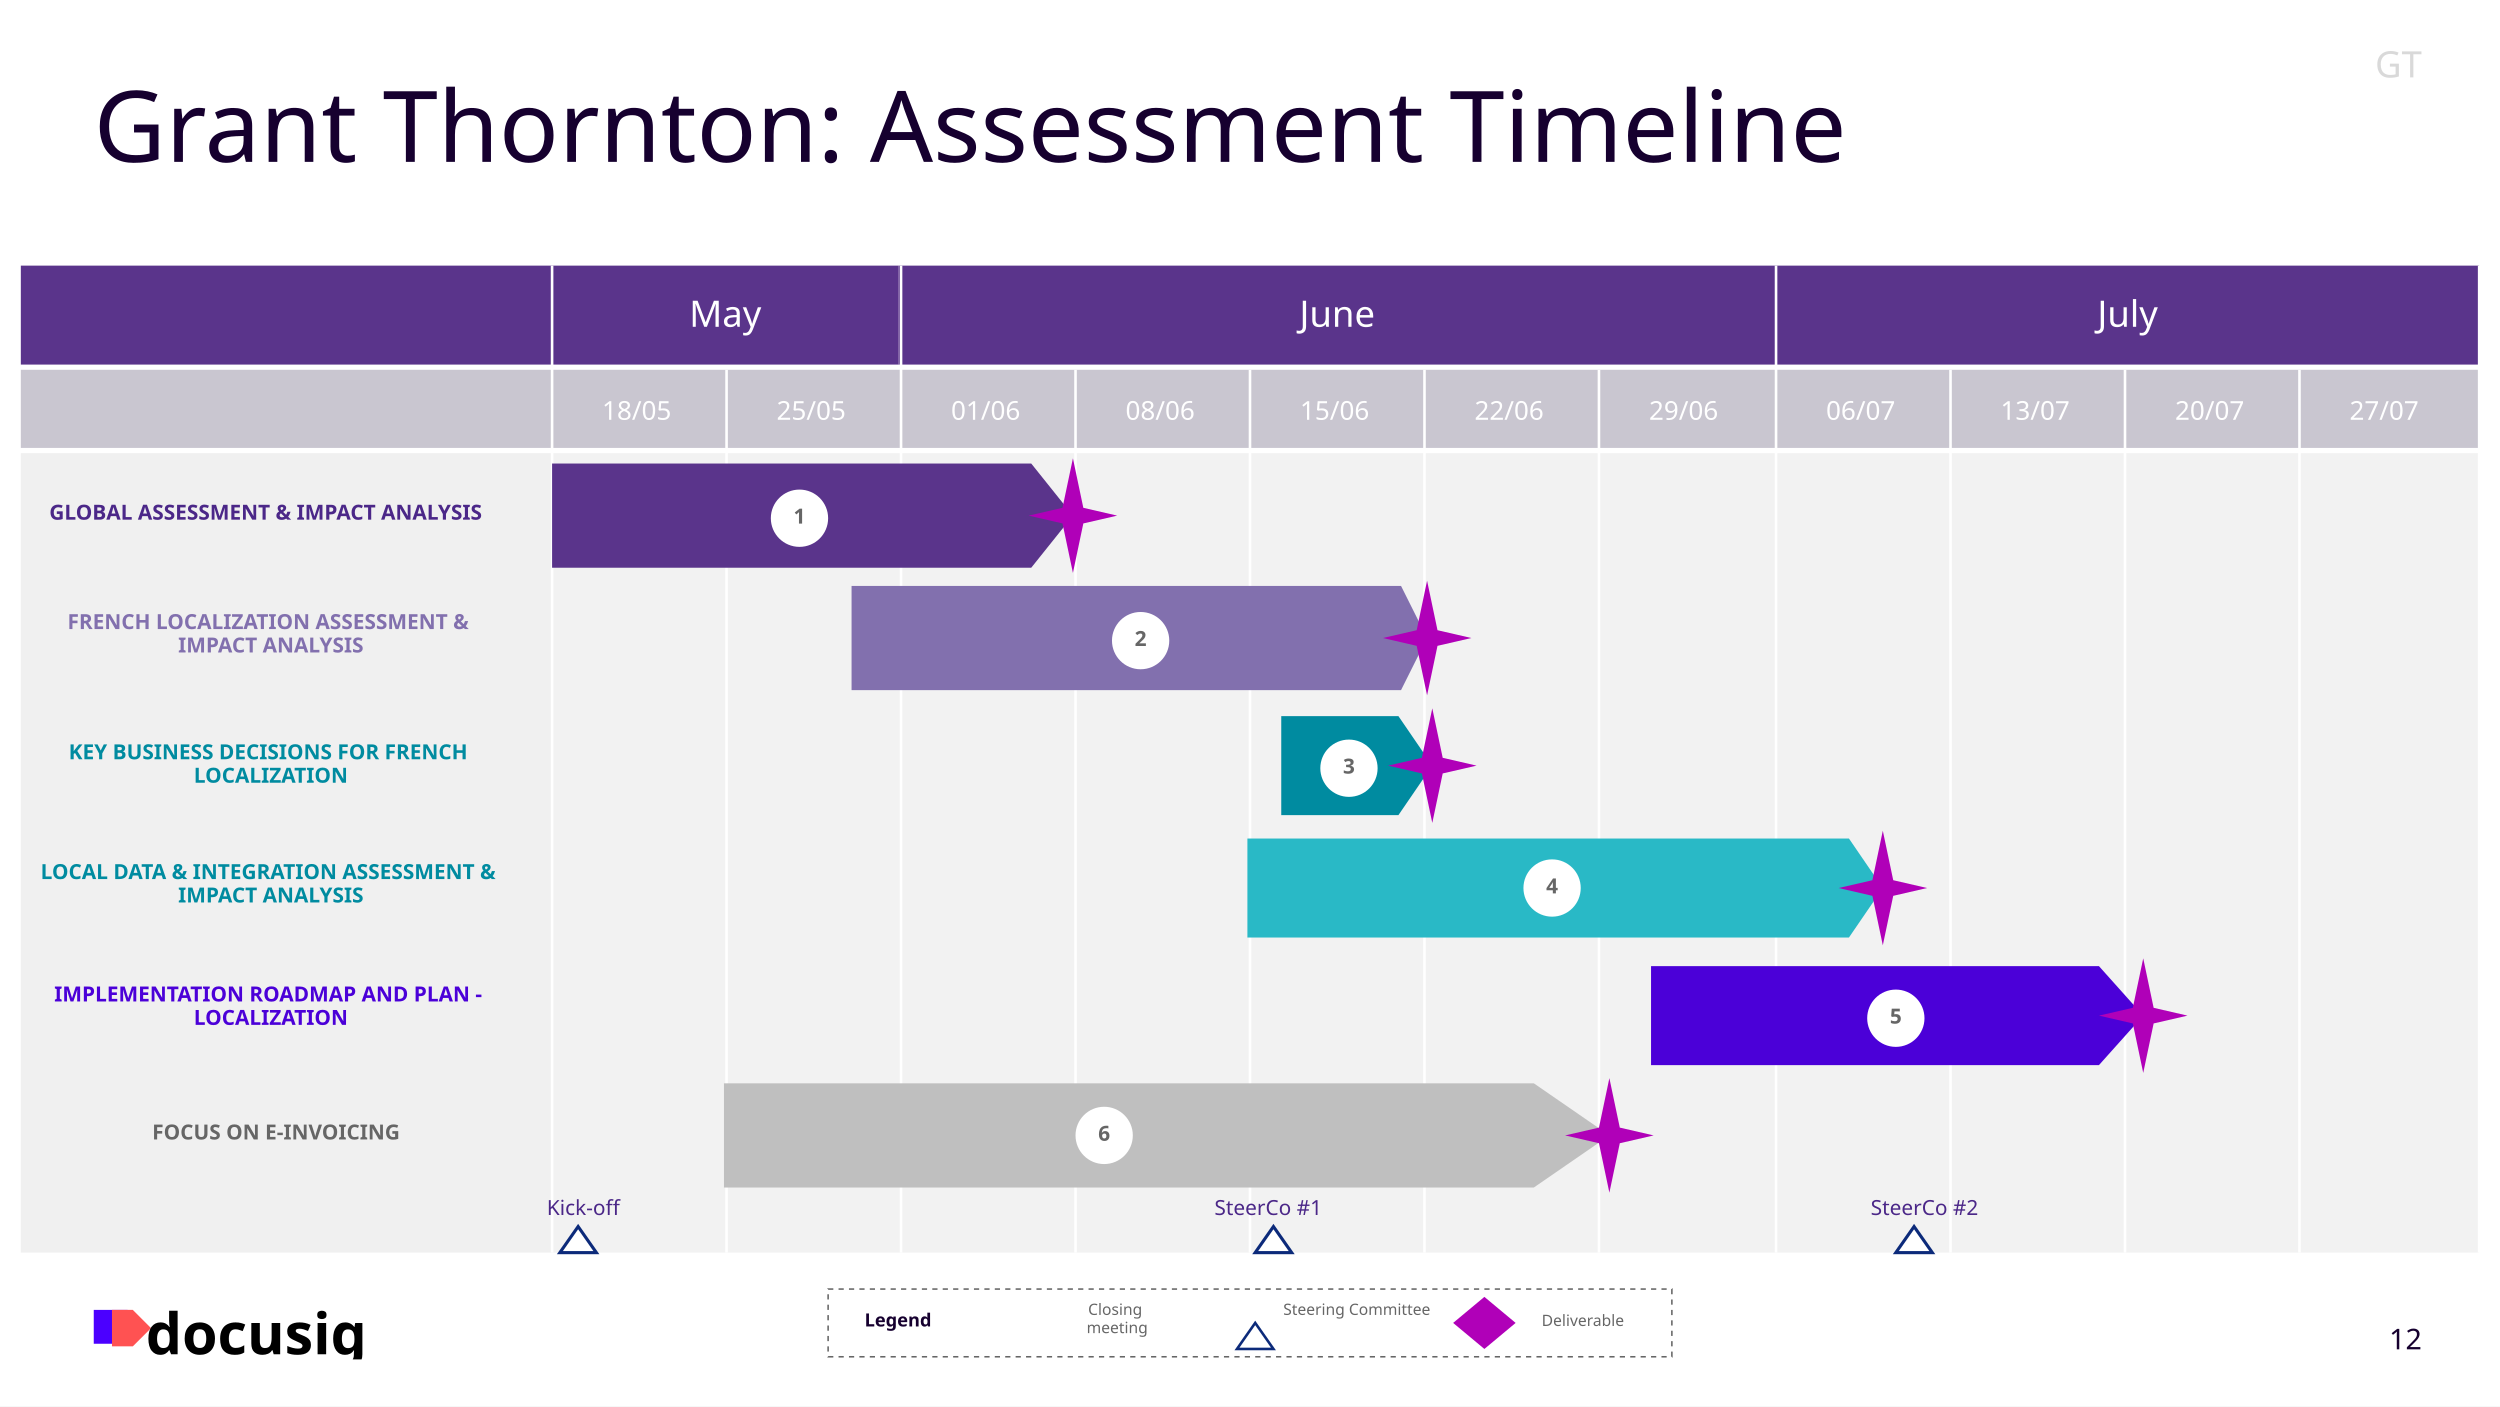
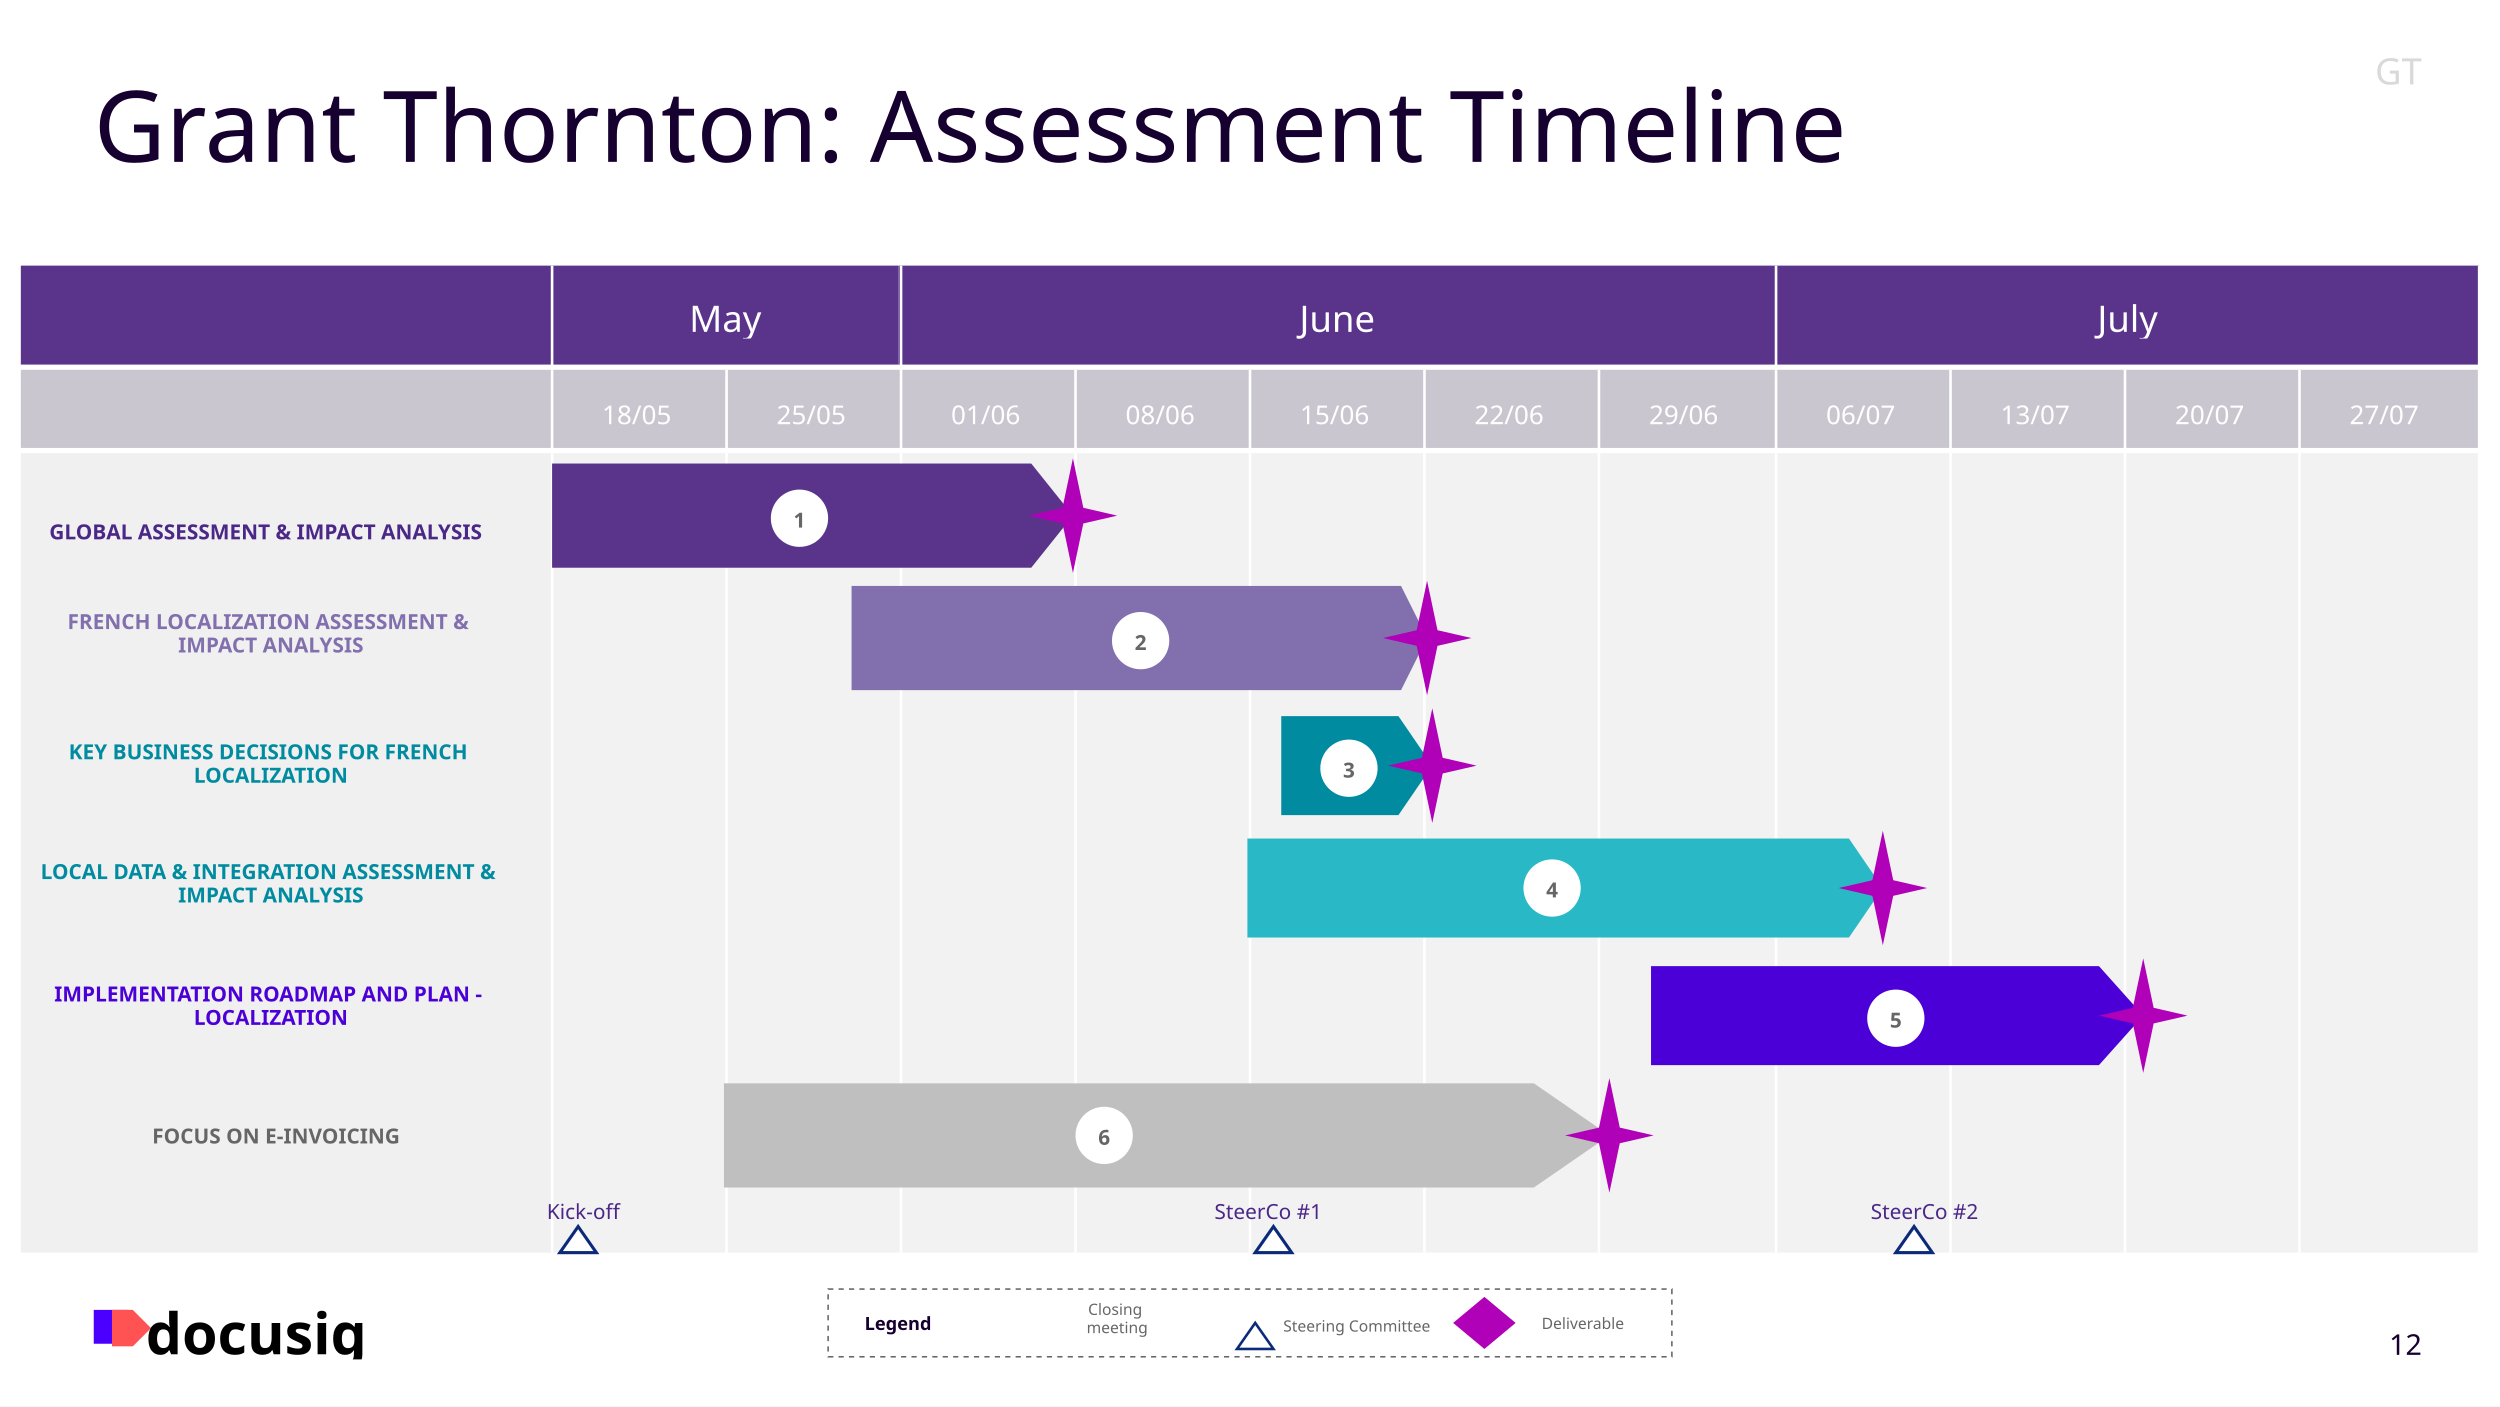
<svg xmlns="http://www.w3.org/2000/svg" width="960" height="540" viewBox="0 0 960 540" xml:lang="en-US">
  <rect width="100%" height="100%" fill="white" />
  <defs>
    <clipPath id="clip39">
      <rect x="412" y="132" width="24" height="14" />
    </clipPath>
    <clipPath id="clip40">
      <rect x="528" y="177" width="24" height="14" />
    </clipPath>
    <clipPath id="clip41">
      <rect x="586" y="222" width="24" height="14" />
    </clipPath>
    <clipPath id="clip42">
      <rect x="644" y="267" width="24" height="14" />
    </clipPath>
    <clipPath id="clip43">
      <rect x="818" y="312" width="24" height="14" />
    </clipPath>
    <clipPath id="clip44">
      <rect x="760" y="357" width="24" height="14" />
    </clipPath>
    <clipPath id="clip45">
      <rect x="212" y="114" width="133" height="16" />
    </clipPath>
    <clipPath id="clip46">
      <rect x="345" y="114" width="337" height="16" />
    </clipPath>
    <clipPath id="clip47">
      <rect x="682" y="114" width="270" height="16" />
    </clipPath>
    <clipPath id="clip48">
      <rect x="56" y="502" width="95" height="20" />
    </clipPath>
  </defs>
  <rect x="0" y="0" width="960" height="540" fill="#FFFFFF" />
  <text y="62.16" text-anchor="start" style="font-family:primary, sans-serif;font-size:38px;fill:#16002F">
    <tspan x="36">Grant Thornton: Assessment Timeline</tspan>
  </text>
-   <text y="29.73" text-anchor="end" style="font-family:primary, sans-serif;font-size:14px;fill:#D9D9D9">
+   <text y="27" text-anchor="end" dominant-baseline="central" style="font-family:primary, sans-serif;font-size:14px;fill:#D9D9D9">
    <tspan x="930">GT</tspan>
  </text>
  <rect x="8" y="86" width="204" height="30" fill="#7A2FB5" />
  <rect x="212" y="86" width="132" height="30" fill="#7A2FB5" />
  <rect x="344" y="86" width="338" height="30" fill="#7A2FB5" />
  <rect x="682" y="86" width="270" height="30" fill="#7A2FB5" />
  <rect x="8" y="118" width="204" height="24" fill="#FFFFFF" />
  <rect x="212" y="118" width="740" height="24" fill="#C9C6D0" />
  <rect x="212" y="142" width="740" height="250" fill="#F2F2F2" />
-   <text y="104.73" text-anchor="middle" style="font-family:primary, sans-serif;font-size:14px;fill:#FFFFFF">
+   <text y="102" text-anchor="middle" dominant-baseline="central" style="font-family:primary, sans-serif;font-size:14px;fill:#FFFFFF">
    <tspan x="295">May</tspan>
  </text>
-   <text y="104.73" text-anchor="middle" style="font-family:primary, sans-serif;font-size:14px;fill:#FFFFFF">
+   <text y="102" text-anchor="middle" dominant-baseline="central" style="font-family:primary, sans-serif;font-size:14px;fill:#FFFFFF">
    <tspan x="510">June</tspan>
  </text>
-   <text y="104.73" text-anchor="middle" style="font-family:primary, sans-serif;font-size:14px;fill:#FFFFFF">
+   <text y="102" text-anchor="middle" dominant-baseline="central" style="font-family:primary, sans-serif;font-size:14px;fill:#FFFFFF">
    <tspan x="780">July</tspan>
  </text>
-   <text y="131.95" text-anchor="middle" style="font-family:primary, sans-serif;font-size:10px;fill:#FFFFFF">
+   <text y="130" text-anchor="middle" dominant-baseline="central" style="font-family:primary, sans-serif;font-size:10px;fill:#FFFFFF">
    <tspan x="253">18/05</tspan>
  </text>
  <line x1="250" y1="142" x2="250" y2="392" stroke="#D9D9D9" stroke-width="0.5" />
-   <text y="131.95" text-anchor="middle" style="font-family:primary, sans-serif;font-size:10px;fill:#FFFFFF">
+   <text y="130" text-anchor="middle" dominant-baseline="central" style="font-family:primary, sans-serif;font-size:10px;fill:#FFFFFF">
    <tspan x="311">25/05</tspan>
  </text>
  <line x1="308" y1="142" x2="308" y2="392" stroke="#D9D9D9" stroke-width="0.5" />
-   <text y="131.95" text-anchor="middle" style="font-family:primary, sans-serif;font-size:10px;fill:#FFFFFF">
+   <text y="130" text-anchor="middle" dominant-baseline="central" style="font-family:primary, sans-serif;font-size:10px;fill:#FFFFFF">
    <tspan x="369">01/06</tspan>
  </text>
  <line x1="366" y1="142" x2="366" y2="392" stroke="#D9D9D9" stroke-width="0.5" />
-   <text y="131.95" text-anchor="middle" style="font-family:primary, sans-serif;font-size:10px;fill:#FFFFFF">
+   <text y="130" text-anchor="middle" dominant-baseline="central" style="font-family:primary, sans-serif;font-size:10px;fill:#FFFFFF">
    <tspan x="427">08/06</tspan>
  </text>
  <line x1="424" y1="142" x2="424" y2="392" stroke="#D9D9D9" stroke-width="0.5" />
-   <text y="131.95" text-anchor="middle" style="font-family:primary, sans-serif;font-size:10px;fill:#FFFFFF">
+   <text y="130" text-anchor="middle" dominant-baseline="central" style="font-family:primary, sans-serif;font-size:10px;fill:#FFFFFF">
    <tspan x="485">15/06</tspan>
  </text>
  <line x1="482" y1="142" x2="482" y2="392" stroke="#D9D9D9" stroke-width="0.5" />
-   <text y="131.95" text-anchor="middle" style="font-family:primary, sans-serif;font-size:10px;fill:#FFFFFF">
+   <text y="130" text-anchor="middle" dominant-baseline="central" style="font-family:primary, sans-serif;font-size:10px;fill:#FFFFFF">
    <tspan x="543">22/06</tspan>
  </text>
  <line x1="540" y1="142" x2="540" y2="392" stroke="#D9D9D9" stroke-width="0.5" />
-   <text y="131.95" text-anchor="middle" style="font-family:primary, sans-serif;font-size:10px;fill:#FFFFFF">
+   <text y="130" text-anchor="middle" dominant-baseline="central" style="font-family:primary, sans-serif;font-size:10px;fill:#FFFFFF">
    <tspan x="601">29/06</tspan>
  </text>
  <line x1="598" y1="142" x2="598" y2="392" stroke="#D9D9D9" stroke-width="0.5" />
-   <text y="131.95" text-anchor="middle" style="font-family:primary, sans-serif;font-size:10px;fill:#FFFFFF">
+   <text y="130" text-anchor="middle" dominant-baseline="central" style="font-family:primary, sans-serif;font-size:10px;fill:#FFFFFF">
    <tspan x="659">06/07</tspan>
  </text>
  <line x1="656" y1="142" x2="656" y2="392" stroke="#D9D9D9" stroke-width="0.5" />
-   <text y="131.95" text-anchor="middle" style="font-family:primary, sans-serif;font-size:10px;fill:#FFFFFF">
+   <text y="130" text-anchor="middle" dominant-baseline="central" style="font-family:primary, sans-serif;font-size:10px;fill:#FFFFFF">
    <tspan x="717">13/07</tspan>
  </text>
  <line x1="714" y1="142" x2="714" y2="392" stroke="#D9D9D9" stroke-width="0.5" />
-   <text y="131.95" text-anchor="middle" style="font-family:primary, sans-serif;font-size:10px;fill:#FFFFFF">
+   <text y="130" text-anchor="middle" dominant-baseline="central" style="font-family:primary, sans-serif;font-size:10px;fill:#FFFFFF">
    <tspan x="775">20/07</tspan>
  </text>
  <line x1="772" y1="142" x2="772" y2="392" stroke="#D9D9D9" stroke-width="0.5" />
-   <text y="131.95" text-anchor="middle" style="font-family:primary, sans-serif;font-size:10px;fill:#FFFFFF">
+   <text y="130" text-anchor="middle" dominant-baseline="central" style="font-family:primary, sans-serif;font-size:10px;fill:#FFFFFF">
    <tspan x="833">27/07</tspan>
  </text>
  <line x1="830" y1="142" x2="830" y2="392" stroke="#D9D9D9" stroke-width="0.5" />
-   <text y="131.56" text-anchor="middle" style="font-family:primary, sans-serif;font-size:8px;fill:#16002F;font-weight:700">
+   <text y="138" text-anchor="middle" dominant-baseline="central" style="font-family:primary, sans-serif;font-size:8px;fill:#16002F;font-weight:700">
    <tspan x="130">GLOBAL ASSESSMENT &amp; IMPACT ANALYSIS</tspan>
  </text>
  <line x1="225" y1="141" x2="900" y2="141" stroke="#D9D9D9" stroke-width="0.7" />
  <rect x="298" y="135" width="116" height="12" rx="6" fill="#7A2FB5" />
  <ellipse cx="424" cy="139" rx="12" ry="12" fill="#FFFFFF" stroke="#D9D9D9" stroke-width="1" />
  <g clip-path="url(#clip39)">
-     <text y="142.66" text-anchor="middle" style="font-family:primary, sans-serif;font-size:13px;fill:#7A2FB5;font-weight:700">
+     <text y="139" text-anchor="middle" dominant-baseline="central" style="font-family:primary, sans-serif;font-size:13px;fill:#7A2FB5;font-weight:700">
      <tspan x="424">1</tspan>
    </text>
  </g>
  <text y="176.56" text-anchor="middle" style="font-family:primary, sans-serif;font-size:8px;fill:#16002F;font-weight:700">
    <tspan x="130">FRENCH LOCALIZATION ASSESSMENT &amp; IMPACT</tspan>
    <tspan x="130" dy="10">ANALYSIS</tspan>
  </text>
  <line x1="225" y1="186" x2="900" y2="186" stroke="#D9D9D9" stroke-width="0.7" />
  <rect x="414" y="180" width="116" height="12" rx="6" fill="#8270AE" />
  <ellipse cx="540" cy="184" rx="12" ry="12" fill="#FFFFFF" stroke="#D9D9D9" stroke-width="1" />
  <g clip-path="url(#clip40)">
-     <text y="187.66" text-anchor="middle" style="font-family:primary, sans-serif;font-size:13px;fill:#7A2FB5;font-weight:700">
+     <text y="184" text-anchor="middle" dominant-baseline="central" style="font-family:primary, sans-serif;font-size:13px;fill:#7A2FB5;font-weight:700">
      <tspan x="540">2</tspan>
    </text>
  </g>
  <text y="221.56" text-anchor="middle" style="font-family:primary, sans-serif;font-size:8px;fill:#16002F;font-weight:700">
    <tspan x="130">KEY BUSINESS DECISIONS FOR FRENCH</tspan>
    <tspan x="130" dy="10">LOCALIZATION</tspan>
  </text>
  <line x1="225" y1="231" x2="900" y2="231" stroke="#D9D9D9" stroke-width="0.7" />
  <rect x="530" y="225" width="58" height="12" rx="6" fill="#008BA0" />
  <ellipse cx="598" cy="229" rx="12" ry="12" fill="#FFFFFF" stroke="#D9D9D9" stroke-width="1" />
  <g clip-path="url(#clip41)">
-     <text y="232.66" text-anchor="middle" style="font-family:primary, sans-serif;font-size:13px;fill:#7A2FB5;font-weight:700">
+     <text y="229" text-anchor="middle" dominant-baseline="central" style="font-family:primary, sans-serif;font-size:13px;fill:#7A2FB5;font-weight:700">
      <tspan x="598">3</tspan>
    </text>
  </g>
  <text y="266.56" text-anchor="middle" style="font-family:primary, sans-serif;font-size:8px;fill:#16002F;font-weight:700">
    <tspan x="130">LOCAL DATA &amp; INTEGRATION ASSESSMENT &amp;</tspan>
    <tspan x="130" dy="10">IMPACT ANALYSIS</tspan>
  </text>
  <line x1="225" y1="276" x2="900" y2="276" stroke="#D9D9D9" stroke-width="0.7" />
  <rect x="588" y="270" width="58" height="12" rx="6" fill="#29B9C6" />
  <ellipse cx="656" cy="274" rx="12" ry="12" fill="#FFFFFF" stroke="#D9D9D9" stroke-width="1" />
  <g clip-path="url(#clip42)">
-     <text y="277.66" text-anchor="middle" style="font-family:primary, sans-serif;font-size:13px;fill:#7A2FB5;font-weight:700">
+     <text y="274" text-anchor="middle" dominant-baseline="central" style="font-family:primary, sans-serif;font-size:13px;fill:#7A2FB5;font-weight:700">
      <tspan x="656">4</tspan>
    </text>
  </g>
  <text y="311.56" text-anchor="middle" style="font-family:primary, sans-serif;font-size:8px;fill:#16002F;font-weight:700">
    <tspan x="130">IMPLEMENTATION ROADMAP AND PLAN -</tspan>
    <tspan x="130" dy="10">LOCALIZATION</tspan>
  </text>
  <line x1="225" y1="321" x2="900" y2="321" stroke="#D9D9D9" stroke-width="0.7" />
  <rect x="704" y="315" width="116" height="12" rx="6" fill="#4B00D8" />
  <ellipse cx="830" cy="319" rx="12" ry="12" fill="#FFFFFF" stroke="#D9D9D9" stroke-width="1" />
  <g clip-path="url(#clip43)">
-     <text y="322.66" text-anchor="middle" style="font-family:primary, sans-serif;font-size:13px;fill:#7A2FB5;font-weight:700">
+     <text y="319" text-anchor="middle" dominant-baseline="central" style="font-family:primary, sans-serif;font-size:13px;fill:#7A2FB5;font-weight:700">
      <tspan x="830">5</tspan>
    </text>
  </g>
-   <text y="356.56" text-anchor="middle" style="font-family:primary, sans-serif;font-size:8px;fill:#16002F;font-weight:700">
+   <text y="363" text-anchor="middle" dominant-baseline="central" style="font-family:primary, sans-serif;font-size:8px;fill:#16002F;font-weight:700">
    <tspan x="130">FOCUS ON E-INVOICING</tspan>
  </text>
  <line x1="225" y1="366" x2="900" y2="366" stroke="#D9D9D9" stroke-width="0.7" />
  <rect x="414" y="360" width="348" height="12" rx="6" fill="#BFBFBF" />
  <ellipse cx="772" cy="364" rx="12" ry="12" fill="#FFFFFF" stroke="#D9D9D9" stroke-width="1" />
  <g clip-path="url(#clip44)">
-     <text y="367.66" text-anchor="middle" style="font-family:primary, sans-serif;font-size:13px;fill:#7A2FB5;font-weight:700">
+     <text y="364" text-anchor="middle" dominant-baseline="central" style="font-family:primary, sans-serif;font-size:13px;fill:#7A2FB5;font-weight:700">
      <tspan x="772">6</tspan>
    </text>
  </g>
  <text y="418.56" text-anchor="start" style="font-family:primary, sans-serif;font-size:8px;fill:#16002F">
    <tspan x="175">Kick-off</tspan>
  </text>
  <text y="418.56" text-anchor="start" style="font-family:primary, sans-serif;font-size:8px;fill:#16002F">
    <tspan x="365">SteerCo #1</tspan>
  </text>
  <text y="418.56" text-anchor="start" style="font-family:primary, sans-serif;font-size:8px;fill:#16002F">
    <tspan x="655">SteerCo #2</tspan>
  </text>
  <ellipse cx="357" cy="457" rx="7" ry="7" fill="#EEE7FF" />
  <text y="450.56" text-anchor="start" style="font-family:primary, sans-serif;font-size:8px;fill:#16002F">
    <tspan x="370">Closing</tspan>
    <tspan x="370" dy="10">meeting</tspan>
  </text>
  <ellipse cx="462" cy="457" rx="7" ry="7" fill="#D9D9D9" />
  <text y="450.56" text-anchor="start" style="font-family:primary, sans-serif;font-size:8px;fill:#16002F">
    <tspan x="475">Steering</tspan>
    <tspan x="475" dy="10">Committee</tspan>
  </text>
  <rect x="580" y="454" width="36" height="6" rx="3" fill="#EEE7FF" />
  <text y="453.56" text-anchor="start" style="font-family:primary, sans-serif;font-size:8px;fill:#16002F">
    <tspan x="625">Deliverable</tspan>
  </text>
  <rect x="0" y="84" width="960" height="392" fill="#FFFFFF" />
  <rect x="6" y="86" width="170" height="30" fill="#7A2FB5" />
  <rect x="176" y="86" width="114" height="30" fill="#7A2FB5" />
  <rect x="290" y="86" width="282" height="30" fill="#7A2FB5" />
  <rect x="572" y="86" width="222" height="30" fill="#7A2FB5" />
  <rect x="6" y="118" width="170" height="24" fill="#C9C6D0" />
  <rect x="176" y="118" width="618" height="24" fill="#C9C6D0" />
  <rect x="6" y="143" width="170" height="258" fill="#F0F0F0" />
  <rect x="176" y="143" width="618" height="258" fill="#F2F2F2" />
-   <text y="104.34" text-anchor="middle" style="font-family:primary, sans-serif;font-size:12px;fill:#FFFFFF">
+   <text y="102" text-anchor="middle" dominant-baseline="central" style="font-family:primary, sans-serif;font-size:12px;fill:#FFFFFF">
    <tspan x="233">May</tspan>
  </text>
-   <text y="104.34" text-anchor="middle" style="font-family:primary, sans-serif;font-size:12px;fill:#FFFFFF">
+   <text y="102" text-anchor="middle" dominant-baseline="central" style="font-family:primary, sans-serif;font-size:12px;fill:#FFFFFF">
    <tspan x="431">June</tspan>
  </text>
-   <text y="104.34" text-anchor="middle" style="font-family:primary, sans-serif;font-size:12px;fill:#FFFFFF">
+   <text y="102" text-anchor="middle" dominant-baseline="central" style="font-family:primary, sans-serif;font-size:12px;fill:#FFFFFF">
    <tspan x="683">July</tspan>
  </text>
-   <text y="131.56" text-anchor="start" style="font-family:primary, sans-serif;font-size:8px;fill:#FFFFFF">
+   <text y="130" text-anchor="start" dominant-baseline="central" style="font-family:primary, sans-serif;font-size:8px;fill:#FFFFFF">
    <tspan x="184">18/05 25/05 01/06 08/06 15/06 22/06 29/06 06/07 13/07 20/07 27/07</tspan>
  </text>
  <line x1="176" y1="118" x2="176" y2="401" stroke="#FFFFFF" stroke-width="1" />
  <line x1="232" y1="118" x2="232" y2="401" stroke="#FFFFFF" stroke-width="1" />
  <line x1="288" y1="118" x2="288" y2="401" stroke="#FFFFFF" stroke-width="1" />
  <line x1="344" y1="118" x2="344" y2="401" stroke="#FFFFFF" stroke-width="1" />
  <line x1="400" y1="118" x2="400" y2="401" stroke="#FFFFFF" stroke-width="1" />
  <line x1="456" y1="118" x2="456" y2="401" stroke="#FFFFFF" stroke-width="1" />
  <line x1="512" y1="118" x2="512" y2="401" stroke="#FFFFFF" stroke-width="1" />
  <line x1="568" y1="118" x2="568" y2="401" stroke="#FFFFFF" stroke-width="1" />
  <line x1="624" y1="118" x2="624" y2="401" stroke="#FFFFFF" stroke-width="1" />
  <line x1="680" y1="118" x2="680" y2="401" stroke="#FFFFFF" stroke-width="1" />
  <line x1="736" y1="118" x2="736" y2="401" stroke="#FFFFFF" stroke-width="1" />
  <line x1="794" y1="118" x2="794" y2="401" stroke="#FFFFFF" stroke-width="1" />
  <text y="159.74" text-anchor="middle" style="font-family:primary, sans-serif;font-size:7px;fill:#4B2788;font-weight:700">
    <tspan x="89">GLOBAL ASSESSMENT &amp; IMPACT</tspan>
    <tspan x="89" dy="9">ANALYSIS</tspan>
  </text>
  <text y="199.74" text-anchor="middle" style="font-family:primary, sans-serif;font-size:7px;fill:#8270AE;font-weight:700">
    <tspan x="89">FRENCH LOCALIZATION ASSESSMENT &amp;</tspan>
    <tspan x="89" dy="9">IMPACT ANALYSIS</tspan>
  </text>
  <text y="239.74" text-anchor="middle" style="font-family:primary, sans-serif;font-size:7px;fill:#008BA0;font-weight:700">
    <tspan x="89">KEY BUSINESS DECISIONS FOR FRENCH</tspan>
    <tspan x="89" dy="9">LOCALIZATION</tspan>
  </text>
  <text y="279.74" text-anchor="middle" style="font-family:primary, sans-serif;font-size:7px;fill:#0097A9;font-weight:700">
    <tspan x="89">LOCAL DATA &amp; INTEGRATION ASSESSMENT &amp;</tspan>
    <tspan x="89" dy="9">IMPACT ANALYSIS</tspan>
  </text>
  <text y="319.74" text-anchor="middle" style="font-family:primary, sans-serif;font-size:7px;fill:#4B00D8;font-weight:700">
    <tspan x="89">IMPLEMENTATION ROADMAP AND PLAN -</tspan>
    <tspan x="89" dy="9">LOCALIZATION</tspan>
  </text>
-   <text y="367.365" text-anchor="middle" style="font-family:primary, sans-serif;font-size:7px;fill:#666666;font-weight:700">
+   <text y="366" text-anchor="middle" dominant-baseline="central" style="font-family:primary, sans-serif;font-size:7px;fill:#666666;font-weight:700">
    <tspan x="90">FOCUS ON E-INVOICING</tspan>
  </text>
  <rect x="178" y="150" width="166" height="28" fill="#7A2FB5" />
  <rect x="274" y="189" width="176" height="30" fill="#8270AE" />
  <rect x="409" y="231" width="49" height="26" rx="1" fill="#008BA0" />
  <path d="M400,270 L590,270 L604,285 L590,300 L400,300 Z" fill="#29B9C6" />
  <path d="M530,310 L684,310 L692,326 L684,342 L530,342 Z" fill="#4B00D8" />
  <path d="M232,350 L490,350 L516,366 L490,382 L232,382 Z" fill="#BFBFBF" />
  <ellipse cx="255" cy="168" rx="9" ry="9" fill="#FFFFFF" />
-   <text y="169.56" text-anchor="middle" style="font-family:primary, sans-serif;font-size:8px;fill:#666666;font-weight:700">
+   <text y="168" text-anchor="middle" dominant-baseline="central" style="font-family:primary, sans-serif;font-size:8px;fill:#666666;font-weight:700">
    <tspan x="255">1</tspan>
  </text>
  <ellipse cx="364" cy="207" rx="9" ry="9" fill="#FFFFFF" />
-   <text y="208.56" text-anchor="middle" style="font-family:primary, sans-serif;font-size:8px;fill:#666666;font-weight:700">
+   <text y="207" text-anchor="middle" dominant-baseline="central" style="font-family:primary, sans-serif;font-size:8px;fill:#666666;font-weight:700">
    <tspan x="364">2</tspan>
  </text>
  <ellipse cx="432" cy="248" rx="9" ry="9" fill="#FFFFFF" />
-   <text y="249.56" text-anchor="middle" style="font-family:primary, sans-serif;font-size:8px;fill:#666666;font-weight:700">
+   <text y="248" text-anchor="middle" dominant-baseline="central" style="font-family:primary, sans-serif;font-size:8px;fill:#666666;font-weight:700">
    <tspan x="432">3</tspan>
  </text>
  <ellipse cx="497" cy="288" rx="9" ry="9" fill="#FFFFFF" />
-   <text y="289.56" text-anchor="middle" style="font-family:primary, sans-serif;font-size:8px;fill:#666666;font-weight:700">
+   <text y="288" text-anchor="middle" dominant-baseline="central" style="font-family:primary, sans-serif;font-size:8px;fill:#666666;font-weight:700">
    <tspan x="497">4</tspan>
  </text>
  <ellipse cx="607" cy="327" rx="9" ry="9" fill="#FFFFFF" />
-   <text y="328.56" text-anchor="middle" style="font-family:primary, sans-serif;font-size:8px;fill:#666666;font-weight:700">
+   <text y="327" text-anchor="middle" dominant-baseline="central" style="font-family:primary, sans-serif;font-size:8px;fill:#666666;font-weight:700">
    <tspan x="607">5</tspan>
  </text>
  <ellipse cx="354" cy="367" rx="9" ry="9" fill="#FFFFFF" />
-   <text y="368.56" text-anchor="middle" style="font-family:primary, sans-serif;font-size:8px;fill:#666666;font-weight:700">
+   <text y="367" text-anchor="middle" dominant-baseline="central" style="font-family:primary, sans-serif;font-size:8px;fill:#666666;font-weight:700">
    <tspan x="354">6</tspan>
  </text>
  <line x1="344" y1="138" x2="344" y2="178" stroke="#B000B8" stroke-width="1.2" />
  <line x1="456" y1="182" x2="456" y2="219" stroke="#B000B8" stroke-width="1.2" />
  <line x1="458" y1="224" x2="458" y2="259" stroke="#B000B8" stroke-width="1.2" />
  <line x1="602" y1="263" x2="602" y2="302" stroke="#B000B8" stroke-width="1.2" />
  <line x1="686" y1="304" x2="686" y2="343" stroke="#B000B8" stroke-width="1.2" />
  <line x1="516" y1="343" x2="516" y2="383" stroke="#B000B8" stroke-width="1.2" />
-   <text y="391.365" text-anchor="middle" style="font-family:primary, sans-serif;font-size:7px;fill:#7A2FB5">
+   <text y="390" text-anchor="middle" dominant-baseline="central" style="font-family:primary, sans-serif;font-size:7px;fill:#7A2FB5">
    <tspan x="197">Kick-off</tspan>
  </text>
-   <text y="391.365" text-anchor="middle" style="font-family:primary, sans-serif;font-size:7px;fill:#7A2FB5">
+   <text y="390" text-anchor="middle" dominant-baseline="central" style="font-family:primary, sans-serif;font-size:7px;fill:#7A2FB5">
    <tspan x="417">SteerCo #1</tspan>
  </text>
-   <text y="391.365" text-anchor="middle" style="font-family:primary, sans-serif;font-size:7px;fill:#7A2FB5">
+   <text y="390" text-anchor="middle" dominant-baseline="central" style="font-family:primary, sans-serif;font-size:7px;fill:#7A2FB5">
    <tspan x="617">SteerCo #2</tspan>
  </text>
  <path d="M181,397 L187,407 L175,407 Z" fill="#FFFFFF" stroke="#7A2FB5" stroke-width="1" />
  <path d="M400,397 L406,407 L394,407 Z" fill="#FFFFFF" stroke="#7A2FB5" stroke-width="1" />
  <path d="M608,397 L614,407 L602,407 Z" fill="#FFFFFF" stroke="#7A2FB5" stroke-width="1" />
  <rect x="265" y="412" width="274" height="22" fill="#FFFFFF" stroke="#666666" stroke-width="0.5" stroke-dasharray="2 2" />
-   <text y="424.365" text-anchor="start" style="font-family:primary, sans-serif;font-size:7px;fill:#16002F;font-weight:700">
+   <text y="423" text-anchor="start" dominant-baseline="central" style="font-family:primary, sans-serif;font-size:7px;fill:#16002F;font-weight:700">
    <tspan x="282">Legend</tspan>
  </text>
  <text y="418.92" text-anchor="middle" style="font-family:primary, sans-serif;font-size:6px;fill:#666666">
    <tspan x="367.5">Closing</tspan>
    <tspan x="367.5" dy="7">meeting</tspan>
  </text>
  <path d="M400,421 L405,429 L395,429 Z" fill="#FFFFFF" stroke="#7A2FB5" stroke-width="1" />
  <text y="418.92" text-anchor="middle" style="font-family:primary, sans-serif;font-size:6px;fill:#666666">
    <tspan x="437.5">Steering</tspan>
    <tspan x="437.5" dy="7">Committee</tspan>
  </text>
-   <text y="424.17" text-anchor="start" style="font-family:primary, sans-serif;font-size:6px;fill:#666666">
+   <text y="423" text-anchor="start" dominant-baseline="central" style="font-family:primary, sans-serif;font-size:6px;fill:#666666">
    <tspan x="490">Deliverable</tspan>
  </text>
  <rect x="176" y="118" width="618" height="24" fill="#C9C6D0" />
-   <text y="132.365" text-anchor="middle" style="font-family:primary, sans-serif;font-size:7px;fill:#FFFFFF">
+   <text y="131" text-anchor="middle" dominant-baseline="central" style="font-family:primary, sans-serif;font-size:7px;fill:#FFFFFF">
    <tspan x="203">18/05</tspan>
  </text>
-   <text y="132.365" text-anchor="middle" style="font-family:primary, sans-serif;font-size:7px;fill:#FFFFFF">
+   <text y="131" text-anchor="middle" dominant-baseline="central" style="font-family:primary, sans-serif;font-size:7px;fill:#FFFFFF">
    <tspan x="259">25/05</tspan>
  </text>
-   <text y="132.365" text-anchor="middle" style="font-family:primary, sans-serif;font-size:7px;fill:#FFFFFF">
+   <text y="131" text-anchor="middle" dominant-baseline="central" style="font-family:primary, sans-serif;font-size:7px;fill:#FFFFFF">
    <tspan x="315">01/06</tspan>
  </text>
-   <text y="132.365" text-anchor="middle" style="font-family:primary, sans-serif;font-size:7px;fill:#FFFFFF">
+   <text y="131" text-anchor="middle" dominant-baseline="central" style="font-family:primary, sans-serif;font-size:7px;fill:#FFFFFF">
    <tspan x="371">08/06</tspan>
  </text>
-   <text y="132.365" text-anchor="middle" style="font-family:primary, sans-serif;font-size:7px;fill:#FFFFFF">
+   <text y="131" text-anchor="middle" dominant-baseline="central" style="font-family:primary, sans-serif;font-size:7px;fill:#FFFFFF">
    <tspan x="427">15/06</tspan>
  </text>
-   <text y="132.365" text-anchor="middle" style="font-family:primary, sans-serif;font-size:7px;fill:#FFFFFF">
+   <text y="131" text-anchor="middle" dominant-baseline="central" style="font-family:primary, sans-serif;font-size:7px;fill:#FFFFFF">
    <tspan x="483">22/06</tspan>
  </text>
-   <text y="132.365" text-anchor="middle" style="font-family:primary, sans-serif;font-size:7px;fill:#FFFFFF">
+   <text y="131" text-anchor="middle" dominant-baseline="central" style="font-family:primary, sans-serif;font-size:7px;fill:#FFFFFF">
    <tspan x="539">29/06</tspan>
  </text>
-   <text y="132.365" text-anchor="middle" style="font-family:primary, sans-serif;font-size:7px;fill:#FFFFFF">
+   <text y="131" text-anchor="middle" dominant-baseline="central" style="font-family:primary, sans-serif;font-size:7px;fill:#FFFFFF">
    <tspan x="595">06/07</tspan>
  </text>
-   <text y="132.365" text-anchor="middle" style="font-family:primary, sans-serif;font-size:7px;fill:#FFFFFF">
+   <text y="131" text-anchor="middle" dominant-baseline="central" style="font-family:primary, sans-serif;font-size:7px;fill:#FFFFFF">
    <tspan x="651">13/07</tspan>
  </text>
-   <text y="132.365" text-anchor="middle" style="font-family:primary, sans-serif;font-size:7px;fill:#FFFFFF">
+   <text y="131" text-anchor="middle" dominant-baseline="central" style="font-family:primary, sans-serif;font-size:7px;fill:#FFFFFF">
    <tspan x="707">20/07</tspan>
  </text>
-   <text y="132.365" text-anchor="middle" style="font-family:primary, sans-serif;font-size:7px;fill:#FFFFFF">
+   <text y="131" text-anchor="middle" dominant-baseline="central" style="font-family:primary, sans-serif;font-size:7px;fill:#FFFFFF">
    <tspan x="763">27/07</tspan>
  </text>
  <path d="M344,145 L352,156 L344,167 L336,156 Z" fill="#B000B8" />
  <path d="M456,189 L464,200 L456,211 L448,200 Z" fill="#B000B8" />
  <path d="M458,230 L466,241 L458,252 L450,241 Z" fill="#B000B8" />
  <path d="M602,272 L610,283 L602,294 L594,283 Z" fill="#B000B8" />
  <path d="M686,314 L694,325 L686,336 L678,325 Z" fill="#B000B8" />
  <path d="M516,355 L524,366 L516,377 L508,366 Z" fill="#B000B8" />
  <rect x="468" y="411" width="18" height="18" fill="#FFFFFF" />
  <path d="M477,413 L485,423 L477,433 L469,423 Z" fill="#B000B8" />
  <rect x="0" y="84" width="960" height="408" fill="#FFFFFF" />
  <rect x="8" y="102" width="204" height="38" fill="#5A348B" />
  <rect x="212" y="102" width="133" height="38" fill="#5A348B" />
  <rect x="345" y="102" width="337" height="38" fill="#5A348B" />
  <rect x="682" y="102" width="270" height="38" fill="#5A348B" />
  <rect x="8" y="142" width="204" height="30" fill="#C9C6D0" />
  <rect x="212" y="142" width="740" height="30" fill="#C9C6D0" />
  <rect x="8" y="174" width="204" height="307" fill="#F0F0F0" />
  <rect x="212" y="174" width="740" height="307" fill="#F2F2F2" />
  <g clip-path="url(#clip45)">
-     <text y="125.48" text-anchor="middle" style="font-family:primary, sans-serif;font-size:14px;fill:#FFFFFF">
+     <text y="122" text-anchor="middle" dominant-baseline="central" style="font-family:primary, sans-serif;font-size:14px;fill:#FFFFFF">
      <tspan x="278.5">May</tspan>
    </text>
  </g>
  <g clip-path="url(#clip46)">
-     <text y="125.48" text-anchor="middle" style="font-family:primary, sans-serif;font-size:14px;fill:#FFFFFF">
+     <text y="122" text-anchor="middle" dominant-baseline="central" style="font-family:primary, sans-serif;font-size:14px;fill:#FFFFFF">
      <tspan x="513.5">June</tspan>
    </text>
  </g>
  <g clip-path="url(#clip47)">
-     <text y="125.48" text-anchor="middle" style="font-family:primary, sans-serif;font-size:14px;fill:#FFFFFF">
+     <text y="122" text-anchor="middle" dominant-baseline="central" style="font-family:primary, sans-serif;font-size:14px;fill:#FFFFFF">
      <tspan x="817">July</tspan>
    </text>
  </g>
  <line x1="212" y1="102" x2="212" y2="481" stroke="#FFFFFF" stroke-width="1" />
  <line x1="279" y1="142" x2="279" y2="481" stroke="#FFFFFF" stroke-width="1" />
  <line x1="346" y1="102" x2="346" y2="481" stroke="#FFFFFF" stroke-width="1" />
  <line x1="413" y1="142" x2="413" y2="481" stroke="#FFFFFF" stroke-width="1" />
  <line x1="480" y1="142" x2="480" y2="481" stroke="#FFFFFF" stroke-width="1" />
  <line x1="547" y1="142" x2="547" y2="481" stroke="#FFFFFF" stroke-width="1" />
  <line x1="614" y1="142" x2="614" y2="481" stroke="#FFFFFF" stroke-width="1" />
  <line x1="682" y1="102" x2="682" y2="481" stroke="#FFFFFF" stroke-width="1" />
  <line x1="749" y1="142" x2="749" y2="481" stroke="#FFFFFF" stroke-width="1" />
  <line x1="816" y1="142" x2="816" y2="481" stroke="#FFFFFF" stroke-width="1" />
  <line x1="883" y1="142" x2="883" y2="481" stroke="#FFFFFF" stroke-width="1" />
  <line x1="952" y1="102" x2="952" y2="481" stroke="#FFFFFF" stroke-width="1" />
-   <text y="161.2" text-anchor="middle" style="font-family:primary, sans-serif;font-size:10px;fill:#FFFFFF">
+   <text y="159" text-anchor="middle" dominant-baseline="central" style="font-family:primary, sans-serif;font-size:10px;fill:#FFFFFF">
    <tspan x="244.5">18/05</tspan>
  </text>
-   <text y="161.2" text-anchor="middle" style="font-family:primary, sans-serif;font-size:10px;fill:#FFFFFF">
+   <text y="159" text-anchor="middle" dominant-baseline="central" style="font-family:primary, sans-serif;font-size:10px;fill:#FFFFFF">
    <tspan x="311.5">25/05</tspan>
  </text>
-   <text y="161.2" text-anchor="middle" style="font-family:primary, sans-serif;font-size:10px;fill:#FFFFFF">
+   <text y="159" text-anchor="middle" dominant-baseline="central" style="font-family:primary, sans-serif;font-size:10px;fill:#FFFFFF">
    <tspan x="378.5">01/06</tspan>
  </text>
-   <text y="161.2" text-anchor="middle" style="font-family:primary, sans-serif;font-size:10px;fill:#FFFFFF">
+   <text y="159" text-anchor="middle" dominant-baseline="central" style="font-family:primary, sans-serif;font-size:10px;fill:#FFFFFF">
    <tspan x="445.5">08/06</tspan>
  </text>
-   <text y="161.2" text-anchor="middle" style="font-family:primary, sans-serif;font-size:10px;fill:#FFFFFF">
+   <text y="159" text-anchor="middle" dominant-baseline="central" style="font-family:primary, sans-serif;font-size:10px;fill:#FFFFFF">
    <tspan x="512.5">15/06</tspan>
  </text>
-   <text y="161.2" text-anchor="middle" style="font-family:primary, sans-serif;font-size:10px;fill:#FFFFFF">
+   <text y="159" text-anchor="middle" dominant-baseline="central" style="font-family:primary, sans-serif;font-size:10px;fill:#FFFFFF">
    <tspan x="579.5">22/06</tspan>
  </text>
-   <text y="161.2" text-anchor="middle" style="font-family:primary, sans-serif;font-size:10px;fill:#FFFFFF">
+   <text y="159" text-anchor="middle" dominant-baseline="central" style="font-family:primary, sans-serif;font-size:10px;fill:#FFFFFF">
    <tspan x="646.5">29/06</tspan>
  </text>
-   <text y="161.2" text-anchor="middle" style="font-family:primary, sans-serif;font-size:10px;fill:#FFFFFF">
+   <text y="159" text-anchor="middle" dominant-baseline="central" style="font-family:primary, sans-serif;font-size:10px;fill:#FFFFFF">
    <tspan x="714.5">06/07</tspan>
  </text>
-   <text y="161.2" text-anchor="middle" style="font-family:primary, sans-serif;font-size:10px;fill:#FFFFFF">
+   <text y="159" text-anchor="middle" dominant-baseline="central" style="font-family:primary, sans-serif;font-size:10px;fill:#FFFFFF">
    <tspan x="781.5">13/07</tspan>
  </text>
-   <text y="161.2" text-anchor="middle" style="font-family:primary, sans-serif;font-size:10px;fill:#FFFFFF">
+   <text y="159" text-anchor="middle" dominant-baseline="central" style="font-family:primary, sans-serif;font-size:10px;fill:#FFFFFF">
    <tspan x="848.5">20/07</tspan>
  </text>
-   <text y="161.2" text-anchor="middle" style="font-family:primary, sans-serif;font-size:10px;fill:#FFFFFF">
+   <text y="159" text-anchor="middle" dominant-baseline="central" style="font-family:primary, sans-serif;font-size:10px;fill:#FFFFFF">
    <tspan x="915.5">27/07</tspan>
  </text>
-   <text y="199.56" text-anchor="middle" style="font-family:primary, sans-serif;font-size:8px;fill:#4B2788;font-weight:700">
+   <text y="204" text-anchor="middle" dominant-baseline="central" style="font-family:primary, sans-serif;font-size:8px;fill:#4B2788;font-weight:700">
    <tspan x="102">GLOBAL ASSESSMENT &amp; IMPACT ANALYSIS</tspan>
  </text>
  <text y="241.56" text-anchor="middle" style="font-family:primary, sans-serif;font-size:8px;fill:#8270AE;font-weight:700">
    <tspan x="104">FRENCH LOCALIZATION ASSESSMENT &amp;</tspan>
    <tspan x="104" dy="9">IMPACT ANALYSIS</tspan>
  </text>
  <text y="291.56" text-anchor="middle" style="font-family:primary, sans-serif;font-size:8px;fill:#008BA0;font-weight:700">
    <tspan x="104">KEY BUSINESS DECISIONS FOR FRENCH</tspan>
    <tspan x="104" dy="9">LOCALIZATION</tspan>
  </text>
  <text y="337.56" text-anchor="middle" style="font-family:primary, sans-serif;font-size:8px;fill:#008BA0;font-weight:700">
    <tspan x="104">LOCAL DATA &amp; INTEGRATION ASSESSMENT &amp;</tspan>
    <tspan x="104" dy="9">IMPACT ANALYSIS</tspan>
  </text>
  <text y="384.56" text-anchor="middle" style="font-family:primary, sans-serif;font-size:8px;fill:#4B00D8;font-weight:700">
    <tspan x="104">IMPLEMENTATION ROADMAP AND PLAN -</tspan>
    <tspan x="104" dy="9">LOCALIZATION</tspan>
  </text>
-   <text y="437.56" text-anchor="middle" style="font-family:primary, sans-serif;font-size:8px;fill:#666666;font-weight:700">
+   <text y="436" text-anchor="middle" dominant-baseline="central" style="font-family:primary, sans-serif;font-size:8px;fill:#666666;font-weight:700">
    <tspan x="106">FOCUS ON E-INVOICING</tspan>
  </text>
  <path d="M212,178 L396,178 L412,198 L396,218 L212,218 Z" fill="#5A348B" />
  <path d="M327,225 L538,225 L548,245 L538,265 L327,265 Z" fill="#8270AE" />
  <path d="M492,275 L537,275 L550,294 L537,313 L492,313 Z" fill="#008BA0" />
  <path d="M479,322 L710,322 L723,341 L710,360 L479,360 Z" fill="#29B9C6" />
  <path d="M634,371 L806,371 L823,390 L806,409 L634,409 Z" fill="#4B00D8" />
  <path d="M278,416 L589,416 L618,436 L589,456 L278,456 Z" fill="#BFBFBF" />
  <ellipse cx="307" cy="199" rx="11" ry="11" fill="#FFFFFF" />
-   <text y="201.06" text-anchor="middle" style="font-family:primary, sans-serif;font-size:8px;fill:#666666;font-weight:700">
+   <text y="199.5" text-anchor="middle" dominant-baseline="central" style="font-family:primary, sans-serif;font-size:8px;fill:#666666;font-weight:700">
    <tspan x="307">1</tspan>
  </text>
  <ellipse cx="438" cy="246" rx="11" ry="11" fill="#FFFFFF" />
-   <text y="248.06" text-anchor="middle" style="font-family:primary, sans-serif;font-size:8px;fill:#666666;font-weight:700">
+   <text y="246.5" text-anchor="middle" dominant-baseline="central" style="font-family:primary, sans-serif;font-size:8px;fill:#666666;font-weight:700">
    <tspan x="438">2</tspan>
  </text>
  <ellipse cx="518" cy="295" rx="11" ry="11" fill="#FFFFFF" />
-   <text y="297.06" text-anchor="middle" style="font-family:primary, sans-serif;font-size:8px;fill:#666666;font-weight:700">
+   <text y="295.5" text-anchor="middle" dominant-baseline="central" style="font-family:primary, sans-serif;font-size:8px;fill:#666666;font-weight:700">
    <tspan x="518">3</tspan>
  </text>
  <ellipse cx="596" cy="341" rx="11" ry="11" fill="#FFFFFF" />
-   <text y="343.06" text-anchor="middle" style="font-family:primary, sans-serif;font-size:8px;fill:#666666;font-weight:700">
+   <text y="341.5" text-anchor="middle" dominant-baseline="central" style="font-family:primary, sans-serif;font-size:8px;fill:#666666;font-weight:700">
    <tspan x="596">4</tspan>
  </text>
  <ellipse cx="728" cy="391" rx="11" ry="11" fill="#FFFFFF" />
-   <text y="393.06" text-anchor="middle" style="font-family:primary, sans-serif;font-size:8px;fill:#666666;font-weight:700">
+   <text y="391.5" text-anchor="middle" dominant-baseline="central" style="font-family:primary, sans-serif;font-size:8px;fill:#666666;font-weight:700">
    <tspan x="728">5</tspan>
  </text>
  <ellipse cx="424" cy="436" rx="11" ry="11" fill="#FFFFFF" />
-   <text y="438.06" text-anchor="middle" style="font-family:primary, sans-serif;font-size:8px;fill:#666666;font-weight:700">
+   <text y="436.5" text-anchor="middle" dominant-baseline="central" style="font-family:primary, sans-serif;font-size:8px;fill:#666666;font-weight:700">
    <tspan x="424">6</tspan>
  </text>
  <path d="M412,176 L416,195 L429,198 L416,201 L412,220 L408,201 L395,198 L408,195 Z" fill="#B000B8" />
  <path d="M548,223 L552,242 L565,245 L552,248 L548,267 L544,248 L531,245 L544,242 Z" fill="#B000B8" />
  <path d="M550,272 L554,291 L567,294 L554,297 L550,316 L546,297 L533,294 L546,291 Z" fill="#B000B8" />
  <path d="M723,319 L727,338 L740,341 L727,344 L723,363 L719,344 L706,341 L719,338 Z" fill="#B000B8" />
  <path d="M823,368 L827,387 L840,390 L827,393 L823,412 L819,393 L806,390 L819,387 Z" fill="#B000B8" />
  <path d="M618,414 L622,433 L635,436 L622,439 L618,458 L614,439 L601,436 L614,433 Z" fill="#B000B8" />
-   <text y="466.56" text-anchor="middle" style="font-family:primary, sans-serif;font-size:8px;fill:#4B2788">
+   <text y="465" text-anchor="middle" dominant-baseline="central" style="font-family:primary, sans-serif;font-size:8px;fill:#4B2788">
    <tspan x="224">Kick-off</tspan>
  </text>
  <path d="M222,471 L229,481 L215,481 Z" fill="#FFFFFF" stroke="#0C2A7A" stroke-width="1.2" />
-   <text y="466.56" text-anchor="middle" style="font-family:primary, sans-serif;font-size:8px;fill:#4B2788">
+   <text y="465" text-anchor="middle" dominant-baseline="central" style="font-family:primary, sans-serif;font-size:8px;fill:#4B2788">
    <tspan x="487">SteerCo #1</tspan>
  </text>
  <path d="M489,471 L496,481 L482,481 Z" fill="#FFFFFF" stroke="#0C2A7A" stroke-width="1.2" />
-   <text y="466.56" text-anchor="middle" style="font-family:primary, sans-serif;font-size:8px;fill:#4B2788">
+   <text y="465" text-anchor="middle" dominant-baseline="central" style="font-family:primary, sans-serif;font-size:8px;fill:#4B2788">
    <tspan x="739">SteerCo #2</tspan>
  </text>
  <path d="M735,471 L742,481 L728,481 Z" fill="#FFFFFF" stroke="#0C2A7A" stroke-width="1.2" />
  <rect x="318" y="495" width="324" height="26" fill="#FFFFFF" stroke="#666666" stroke-width="0.6" stroke-dasharray="2 2" />
-   <text y="509.365" text-anchor="start" style="font-family:primary, sans-serif;font-size:7px;fill:#16002F;font-weight:700">
+   <text y="508" text-anchor="start" dominant-baseline="central" style="font-family:primary, sans-serif;font-size:7px;fill:#16002F;font-weight:700">
    <tspan x="332">Legend</tspan>
  </text>
  <text y="504.92" text-anchor="middle" style="font-family:primary, sans-serif;font-size:6px;fill:#666666">
    <tspan x="429">Closing</tspan>
    <tspan x="429" dy="7">meeting</tspan>
  </text>
  <path d="M482,508 L489,518 L475,518 Z" fill="#FFFFFF" stroke="#0C2A7A" stroke-width="1" />
-   <text y="504.92" text-anchor="middle" style="font-family:primary, sans-serif;font-size:6px;fill:#666666">
+   <text y="509" text-anchor="middle" dominant-baseline="central" style="font-family:primary, sans-serif;font-size:6px;fill:#666666">
    <tspan x="521">Steering Committee</tspan>
  </text>
  <path d="M570,498 L582,508 L570,518 L558,508 Z" fill="#B000B8" />
-   <text y="509.17" text-anchor="start" style="font-family:primary, sans-serif;font-size:6px;fill:#666666">
+   <text y="508" text-anchor="start" dominant-baseline="central" style="font-family:primary, sans-serif;font-size:6px;fill:#666666">
    <tspan x="592">Deliverable</tspan>
  </text>
  <rect x="36" y="503" width="13" height="13" fill="#4B00FF" />
  <path d="M43,503 L51,503 L58,510 L51,517 L43,517 Z" fill="#FF5252" />
  <g clip-path="url(#clip48)">
    <text y="520.04" text-anchor="start" style="font-family:primary, sans-serif;font-size:22px;fill:#000000;font-weight:700">
      <tspan x="56">docusig</tspan>
      <tspan x="56" dy="27.5">n.</tspan>
    </text>
  </g>
-   <text y="518.145" text-anchor="end" style="font-family:primary, sans-serif;font-size:11px;fill:#16002F">
+   <text y="516" text-anchor="end" dominant-baseline="central" style="font-family:primary, sans-serif;font-size:11px;fill:#16002F">
    <tspan x="930">12</tspan>
  </text>
</svg>
